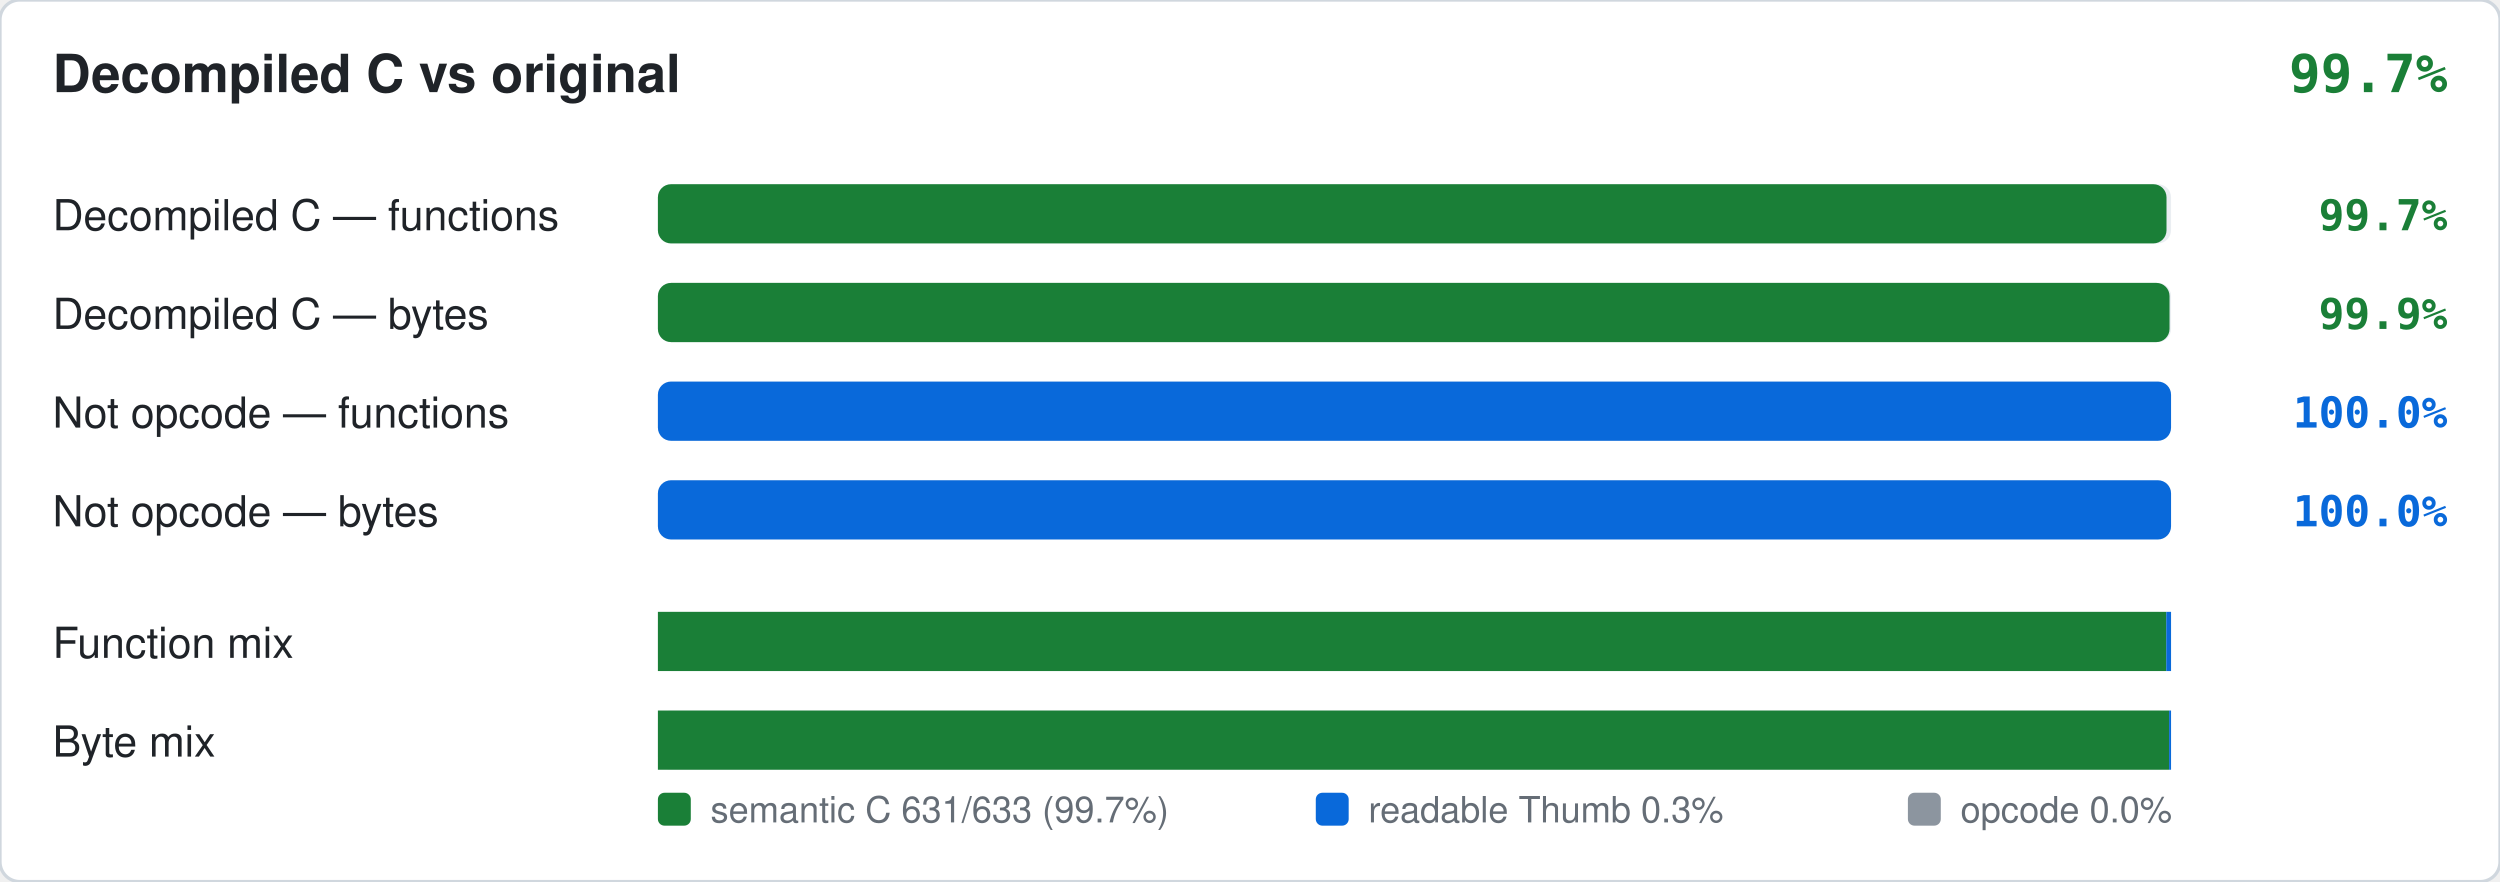
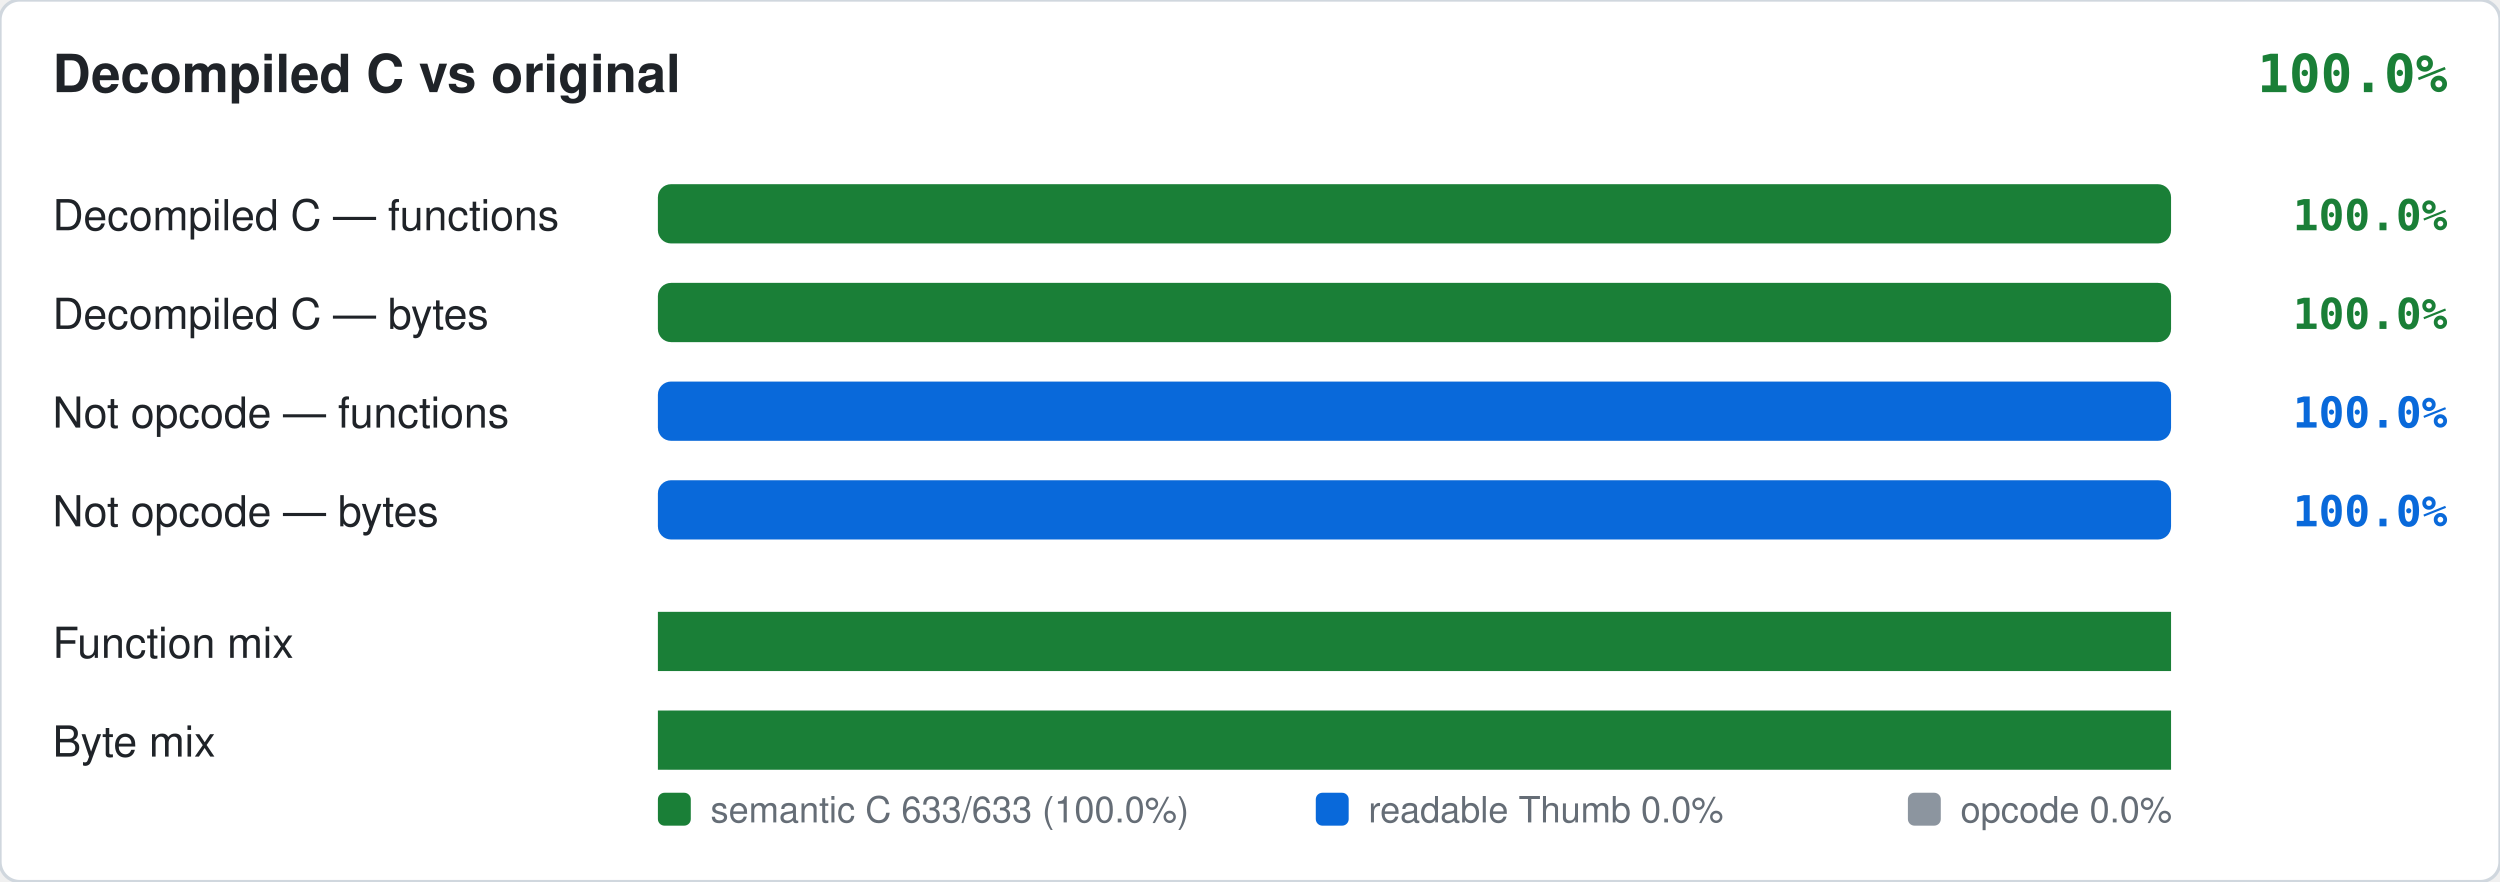
- <svg xmlns="http://www.w3.org/2000/svg" width="760" height="268" viewBox="0 0 760 268" role="img" aria-label="Decompiled C 99.7% functions, 99.9% bytes (631/633, 90,156/90,272)">
+ <svg xmlns="http://www.w3.org/2000/svg" width="760" height="268" viewBox="0 0 760 268" role="img" aria-label="Decompiled C 100.0% functions, 100.0% bytes (633/633, 90,272/90,272)">
  <rect width="760" height="268" rx="6" fill="#ffffff" stroke="#d0d7de" />
  <text x="16" y="28" font-family="-apple-system,BlinkMacSystemFont,Segoe UI,Helvetica,Arial,sans-serif" font-size="16" font-weight="600" fill="#1f2328">Decompiled C vs original</text>
-   <text x="744" y="28" text-anchor="end" font-family="ui-monospace,SFMono-Regular,Menlo,Consolas,monospace" font-size="16" font-weight="700" fill="#1a7f37">99.7%</text>
+   <text x="744" y="28" text-anchor="end" font-family="ui-monospace,SFMono-Regular,Menlo,Consolas,monospace" font-size="16" font-weight="700" fill="#1a7f37">100.0%</text>
  <text x="16" y="70" font-family="-apple-system,BlinkMacSystemFont,Segoe UI,Helvetica,Arial,sans-serif" font-size="13" fill="#1f2328">Decompiled C — functions</text>
  <rect x="200.00" y="56.00" width="460.00" height="18.00" rx="4" fill="#eaeef2" />
-   <rect x="200.00" y="56.00" width="458.62" height="18.00" rx="4" fill="#1a7f37" />
-   <text x="744" y="70" text-anchor="end" font-family="ui-monospace,SFMono-Regular,Menlo,Consolas,monospace" font-size="13" font-weight="700" fill="#1a7f37">99.7%</text>
+   <rect x="200.00" y="56.00" width="460.00" height="18.00" rx="4" fill="#1a7f37" />
+   <text x="744" y="70" text-anchor="end" font-family="ui-monospace,SFMono-Regular,Menlo,Consolas,monospace" font-size="13" font-weight="700" fill="#1a7f37">100.0%</text>
  <text x="16" y="100" font-family="-apple-system,BlinkMacSystemFont,Segoe UI,Helvetica,Arial,sans-serif" font-size="13" fill="#1f2328">Decompiled C — bytes</text>
  <rect x="200.00" y="86.00" width="460.00" height="18.00" rx="4" fill="#eaeef2" />
-   <rect x="200.00" y="86.00" width="459.54" height="18.00" rx="4" fill="#1a7f37" />
-   <text x="744" y="100" text-anchor="end" font-family="ui-monospace,SFMono-Regular,Menlo,Consolas,monospace" font-size="13" font-weight="700" fill="#1a7f37">99.9%</text>
+   <rect x="200.00" y="86.00" width="460.00" height="18.00" rx="4" fill="#1a7f37" />
+   <text x="744" y="100" text-anchor="end" font-family="ui-monospace,SFMono-Regular,Menlo,Consolas,monospace" font-size="13" font-weight="700" fill="#1a7f37">100.0%</text>
  <text x="16" y="130" font-family="-apple-system,BlinkMacSystemFont,Segoe UI,Helvetica,Arial,sans-serif" font-size="13" fill="#1f2328">Not opcode — functions</text>
  <rect x="200.00" y="116.00" width="460.00" height="18.00" rx="4" fill="#eaeef2" />
  <rect x="200.00" y="116.00" width="460.00" height="18.00" rx="4" fill="#0969da" />
  <text x="744" y="130" text-anchor="end" font-family="ui-monospace,SFMono-Regular,Menlo,Consolas,monospace" font-size="13" font-weight="700" fill="#0969da">100.0%</text>
  <text x="16" y="160" font-family="-apple-system,BlinkMacSystemFont,Segoe UI,Helvetica,Arial,sans-serif" font-size="13" fill="#1f2328">Not opcode — bytes</text>
  <rect x="200.00" y="146.00" width="460.00" height="18.00" rx="4" fill="#eaeef2" />
  <rect x="200.00" y="146.00" width="460.00" height="18.00" rx="4" fill="#0969da" />
  <text x="744" y="160" text-anchor="end" font-family="ui-monospace,SFMono-Regular,Menlo,Consolas,monospace" font-size="13" font-weight="700" fill="#0969da">100.0%</text>
  <text x="16" y="200" font-family="-apple-system,BlinkMacSystemFont,Segoe UI,Helvetica,Arial,sans-serif" font-size="13" fill="#1f2328">Function mix</text>
  <rect x="200.00" y="186.00" width="460.00" height="18.00" rx="4" fill="#eaeef2" />
-   <rect x="200.00" y="186.00" width="458.55" height="18.00" fill="#1a7f37" />
-   <rect x="658.55" y="186.00" width="1.45" height="18.00" fill="#0969da" />
+   <rect x="200.00" y="186.00" width="460.00" height="18.00" fill="#1a7f37" />
  <text x="16" y="230" font-family="-apple-system,BlinkMacSystemFont,Segoe UI,Helvetica,Arial,sans-serif" font-size="13" fill="#1f2328">Byte mix</text>
  <rect x="200.00" y="216.00" width="460.00" height="18.00" rx="4" fill="#eaeef2" />
-   <rect x="200.00" y="216.00" width="459.41" height="18.00" fill="#1a7f37" />
-   <rect x="659.41" y="216.00" width="0.59" height="18.00" fill="#0969da" />
+   <rect x="200.00" y="216.00" width="460.00" height="18.00" fill="#1a7f37" />
  <rect x="200" y="241" width="10" height="10" rx="2" fill="#1a7f37" />
-   <text x="216" y="250" font-family="-apple-system,BlinkMacSystemFont,Segoe UI,Helvetica,Arial,sans-serif" font-size="11" fill="#656d76">semantic C 631/633 (99.7%)</text>
+   <text x="216" y="250" font-family="-apple-system,BlinkMacSystemFont,Segoe UI,Helvetica,Arial,sans-serif" font-size="11" fill="#656d76">semantic C 633/633 (100.0%)</text>
  <rect x="400" y="241" width="10" height="10" rx="2" fill="#0969da" />
-   <text x="416" y="250" font-family="-apple-system,BlinkMacSystemFont,Segoe UI,Helvetica,Arial,sans-serif" font-size="11" fill="#656d76">readable Thumb 0.3%</text>
+   <text x="416" y="250" font-family="-apple-system,BlinkMacSystemFont,Segoe UI,Helvetica,Arial,sans-serif" font-size="11" fill="#656d76">readable Thumb 0.0%</text>
  <rect x="580" y="241" width="10" height="10" rx="2" fill="#8c959f" />
  <text x="596" y="250" font-family="-apple-system,BlinkMacSystemFont,Segoe UI,Helvetica,Arial,sans-serif" font-size="11" fill="#656d76">opcode 0.0%</text>
</svg>
